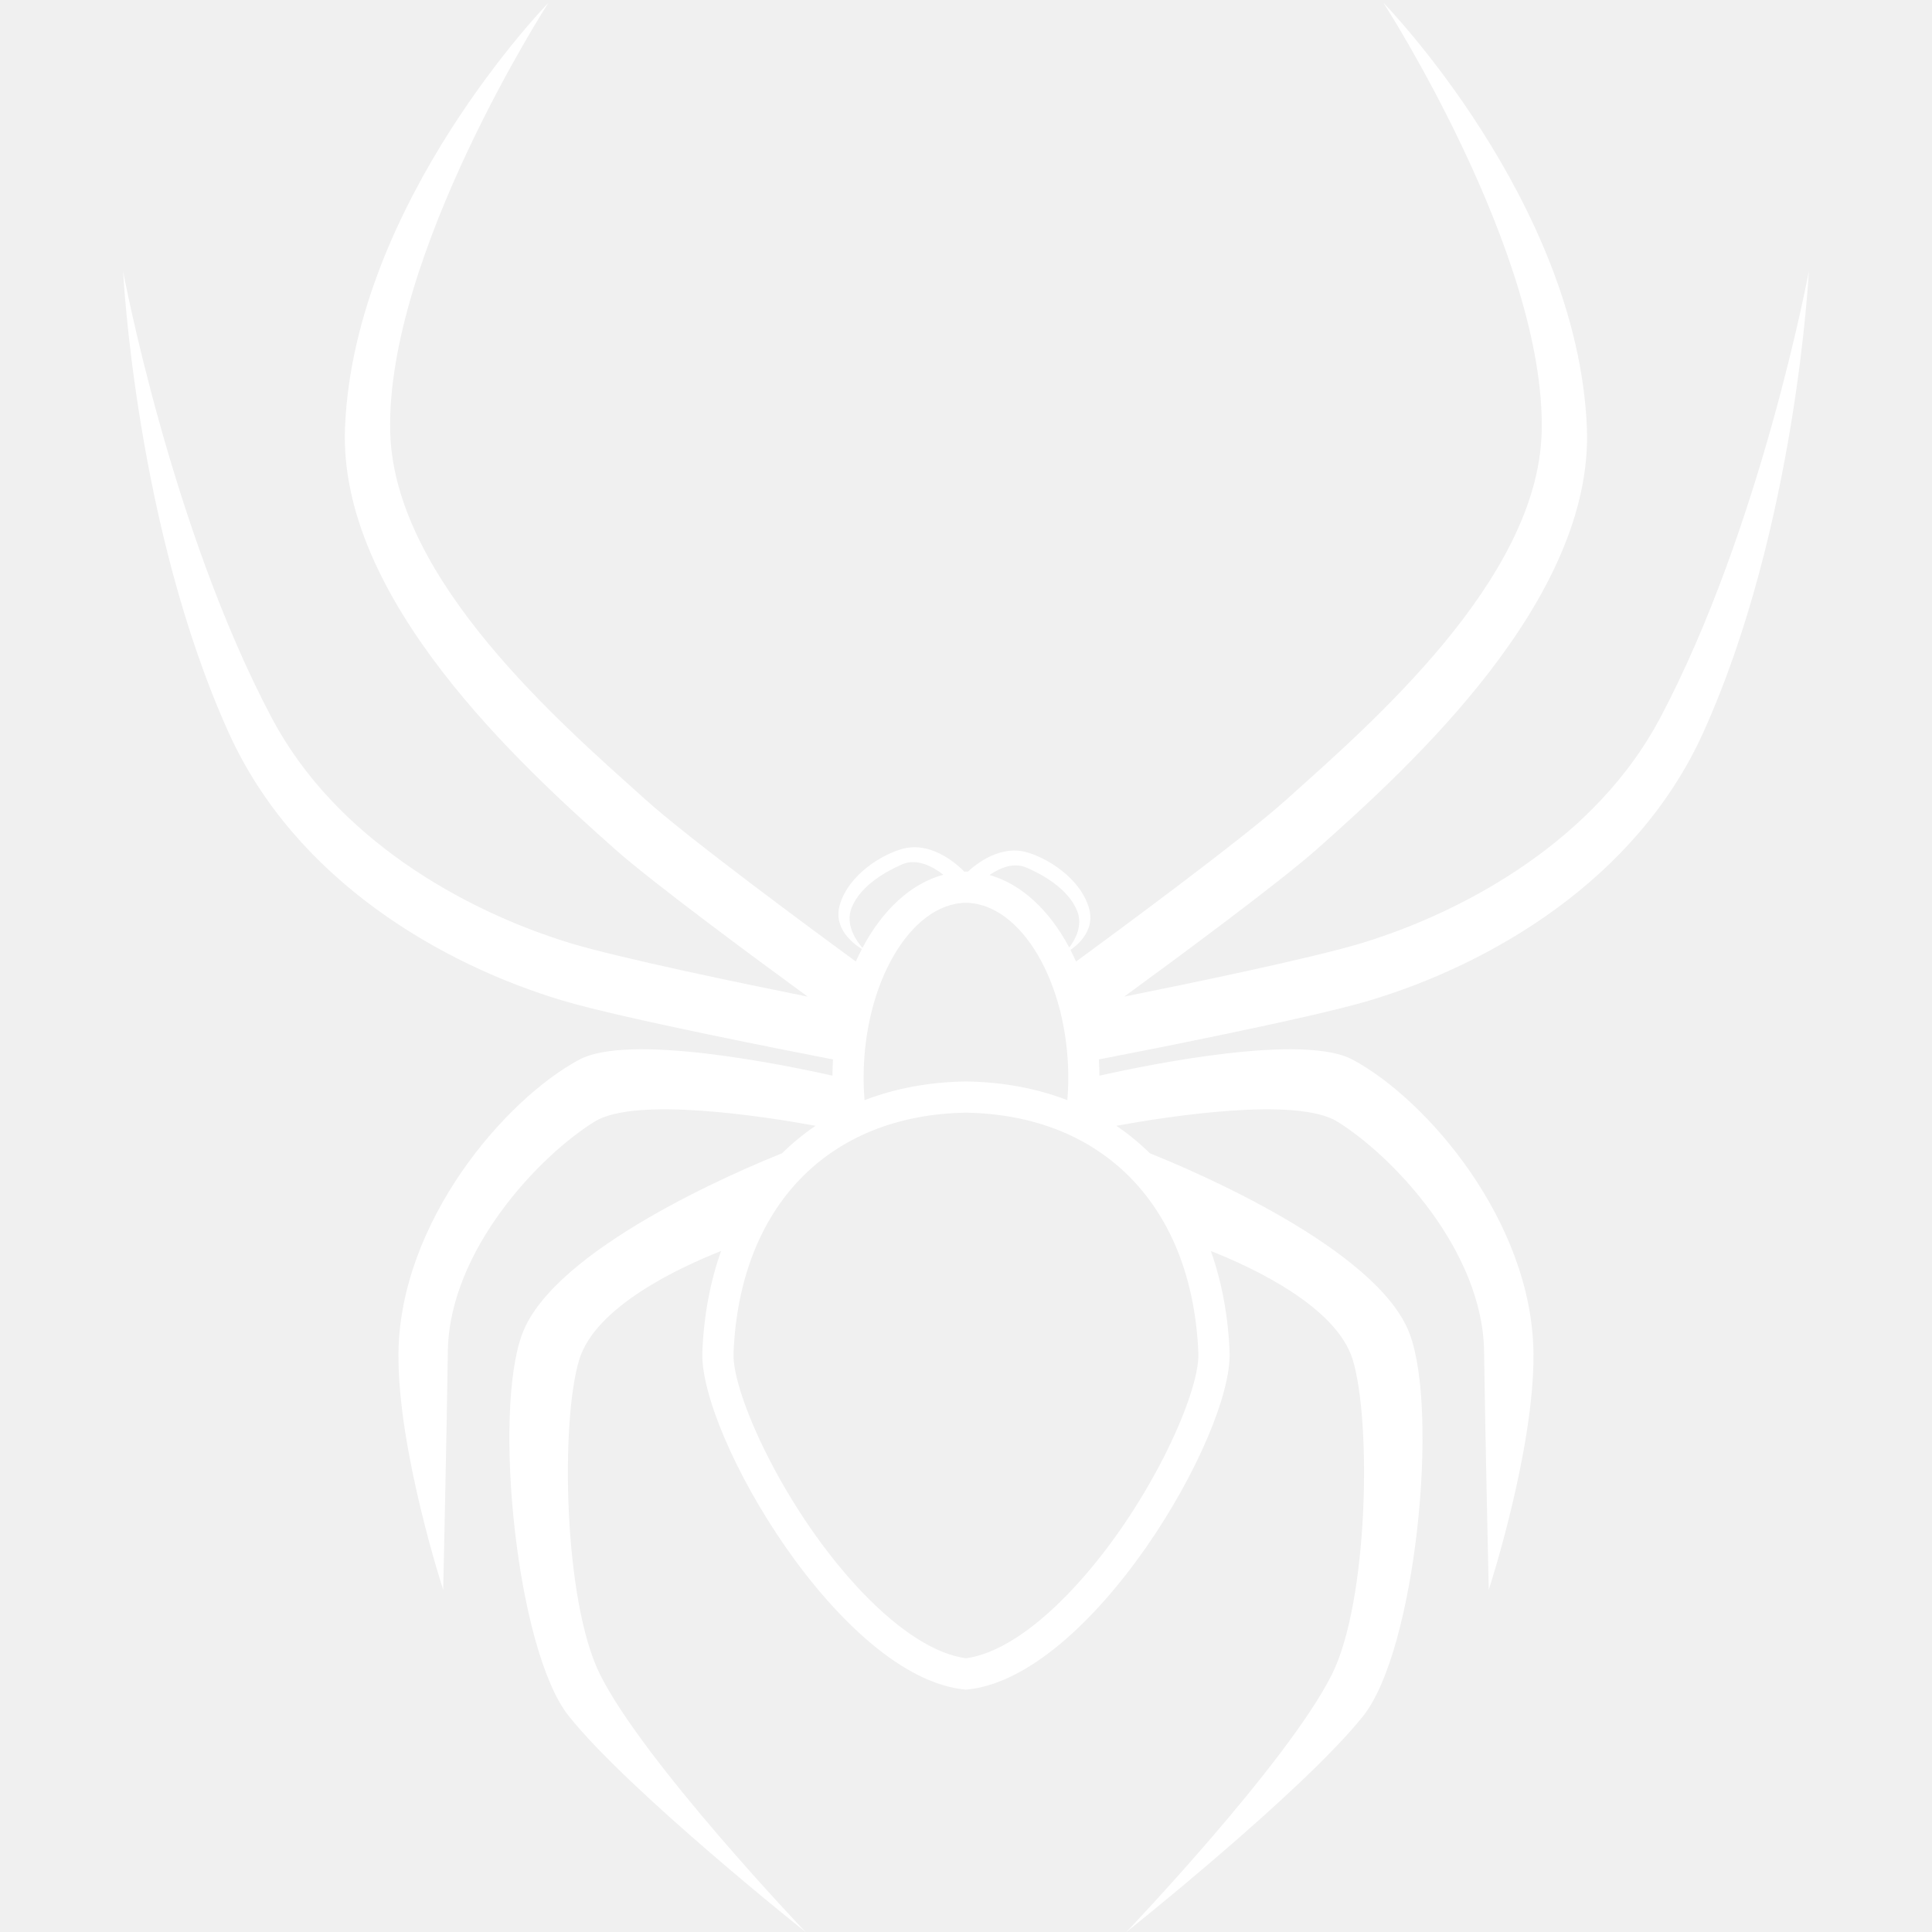
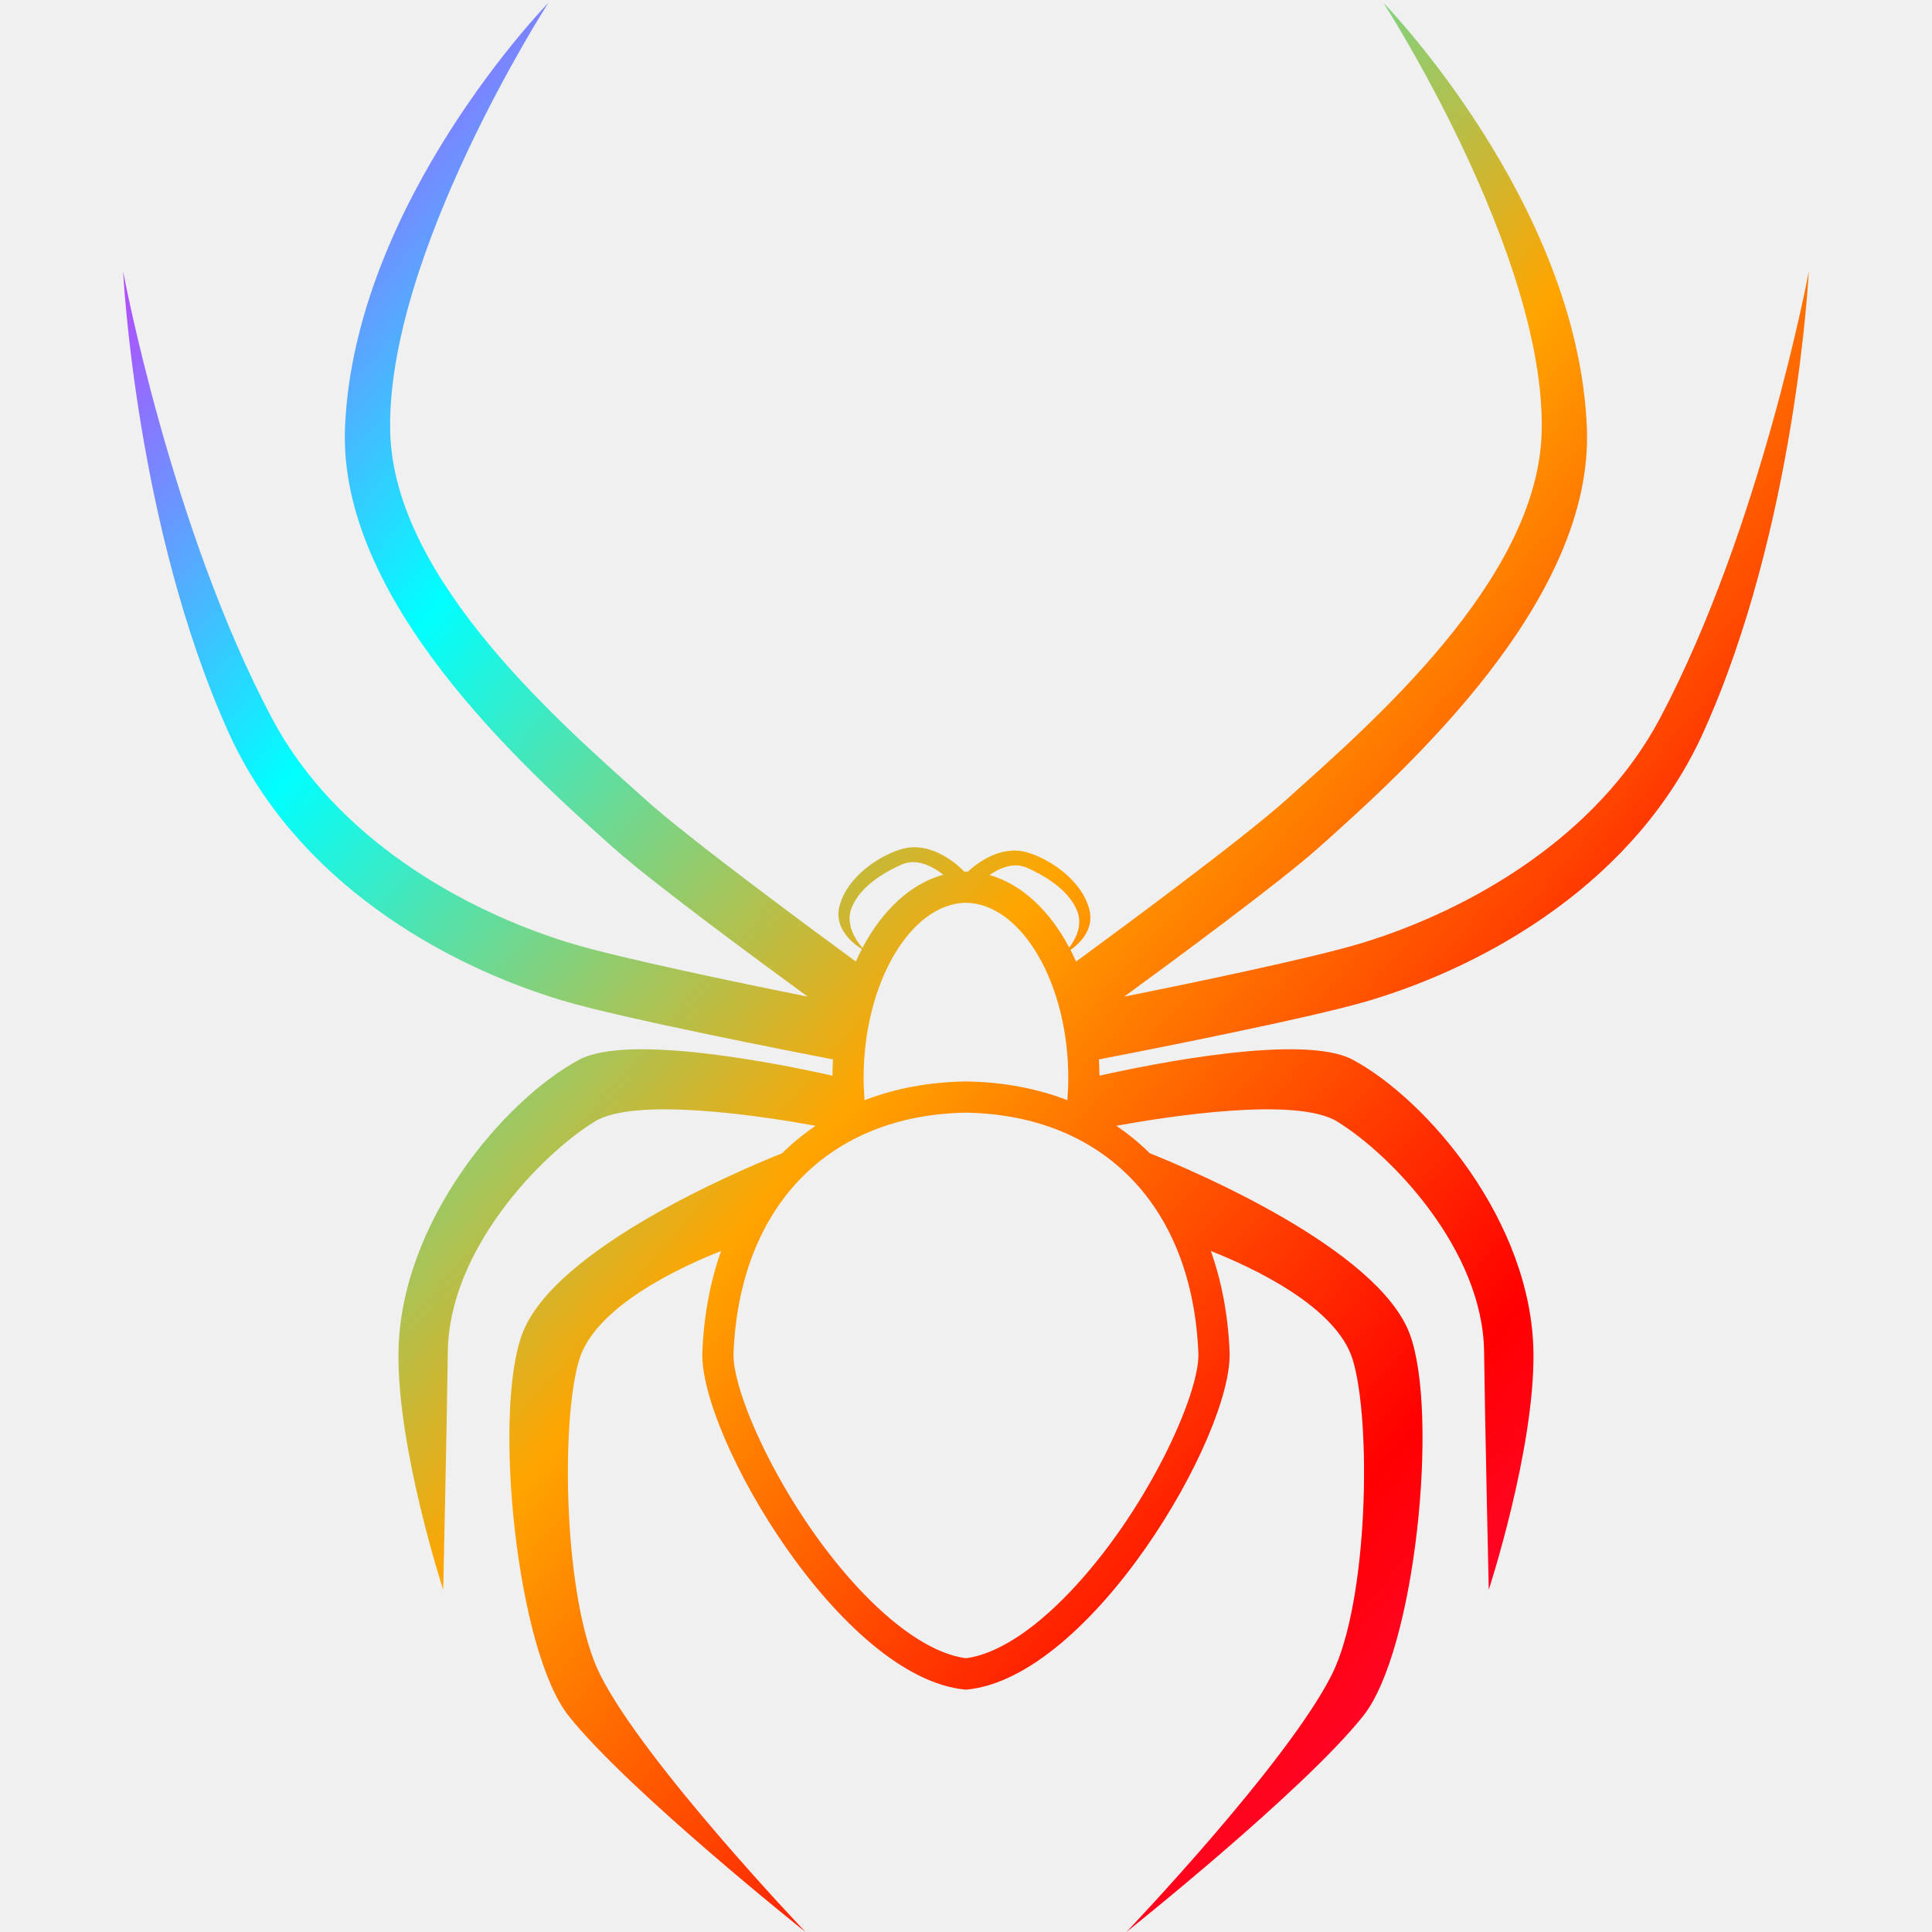
<svg xmlns="http://www.w3.org/2000/svg" viewBox="0 0 1024 1024" version="1.1">
-   <path fill="#fff" d="M879.92 380.537c-33.648 63.523-101.235 101.877-157.863 119.223-26.313 8.045-93.19 21.847-126.208 28.483 27.988-20.446 82.227-60.495 102.176-78.192 49.611-44.071 146.865-132.57 143.049-223.601-4.994-119.55-107.799-224.942-107.799-224.942s86.392 133.926 83.834 227.748c-2.133 78.378-91.208 154.895-135.239 194.507-23.168 20.863-90.368 70.382-111.534 85.879-0.937-2.1-1.924-4.141-2.949-6.133 5.076-3.611 12.994-11.235 9.814-22.145-4.773-16.401-22.91-27.014-33.485-29.779-13.601-3.534-25.804 5.869-30.718 10.405-0.344-0.01-0.683-0.047-1.029-0.049-0.29 0.002-0.579 0.033-0.867 0.041-2.779-2.885-16.697-16.256-32.507-12.147-10.575 2.763-28.699 13.378-33.487 29.779-3.626 12.411 7.108 20.566 11.693 23.405-1.117 2.141-2.184 4.342-3.194 6.609-21.188-15.513-88.366-65.008-111.523-85.865-44.031-39.613-133.092-116.131-135.253-194.507C204.285 135.433 290.651 1.507 290.651 1.507S187.87 106.9 182.864 226.451c-3.804 91.03 93.452 179.529 143.063 223.601 19.941 17.699 74.2 57.752 102.192 78.198-33.006-6.636-99.906-20.442-126.225-28.489-56.642-17.346-124.227-55.699-157.848-119.223-53.538-101.084-78.787-236.678-78.787-236.678s6.634 135.212 55.863 244.284c35.577 78.816 113.64 123.243 177.245 142.229 31.417 9.391 124.198 27.489 143.129 31.145-0.164 2.84-0.26 5.712-0.278 8.611-27.924-6.258-108.122-22.448-134.245-8.462-39.284 21.037-95.106 85.914-95.777 155.689-0.505 51.157 23.705 125.294 23.705 125.294s1.957-87.568 2.462-126.374c0.697-53.523 48.695-103.861 77.857-121.836 21.665-13.341 89.785-2.718 117.053 2.252-6.378 4.319-12.311 9.186-17.763 14.571-22.566 9.025-120.773 50.521-137.699 95.671-15.663 41.734-3.119 167.781 24.663 202.634 31.926 39.994 125.474 114.433 125.474 114.433s-85.478-89.621-108.922-136.497c-19.354-38.736-21.01-134.077-11.025-166.838 8.603-28.229 53.282-48.967 75.186-57.607-5.734 16.139-9.135 34.059-9.926 53.464-1.793 44.031 73.63 173.182 139.711 179.036 66.094-5.855 141.517-135.006 139.738-179.036-0.795-19.405-4.198-37.327-9.937-53.464 21.908 8.64 66.593 29.38 75.196 57.607 9.986 32.761 8.317 128.1-11.039 166.838-23.431 46.877-108.92 136.497-108.92 136.497s93.548-74.44 125.458-114.433c27.795-34.853 40.325-160.899 24.689-202.634-16.957-45.164-115.202-86.673-137.722-95.679-5.45-5.382-11.378-10.245-17.755-14.562 27.268-4.969 95.392-15.593 117.067-2.252 29.149 17.973 77.147 68.311 77.844 121.836 0.505 38.806 2.476 126.374 2.476 126.374s24.196-74.137 23.705-125.294c-0.671-69.773-56.519-134.652-95.806-155.689-26.117-13.99-106.335 2.211-134.245 8.464-0.02-2.9-0.115-5.771-0.278-8.613 18.896-3.65 111.718-21.755 143.155-31.149 63.579-18.986 141.654-63.413 177.218-142.229 49.229-109.071 55.889-244.284 55.889-244.284S933.429 279.453 879.92 380.537zM511.969 478.476c29.45 0.452 54.247 42.746 54.247 92.822 0 3.994-0.192 7.947-0.491 11.818-16.074-6.209-34.1-9.63-53.757-9.928-19.642 0.301-37.656 3.72-53.742 9.928-0.315-3.869-0.493-7.824-0.493-11.818C457.732 521.222 482.532 478.927 511.969 478.476zM544.098 459.86c7.716 3.337 22.078 10.902 26.879 23.102 2.996 7.646-1.047 15.018-4.247 19.256-10.464-19.695-25.313-33.66-42.258-38.444C529.957 460.013 537.245 456.885 544.098 459.86zM451.344 481.212c4.787-12.2 19.149-19.75 26.851-23.102 7.822-3.372 16.192 1.151 21.818 5.511-17.223 4.646-32.313 18.773-42.894 38.771C453.994 498.817 447.816 490.214 451.344 481.212zM635.157 717.207c0.89 21.501-27.534 84.368-68.624 127.141-19.63 20.464-38.793 32.528-54.564 34.552-15.759-2.025-34.908-14.088-54.577-34.552-41.049-42.773-69.474-105.64-68.613-127.141 3.188-77.681 50.296-126.268 123.19-127.47C584.873 590.94 631.996 639.526 635.157 717.207z" />
+   <defs>
+     <linearGradient id="grad1" x1="0%" y1="0%" x2="100%" y2="100%">
+       <stop offset="0%" style="stop-color:rgb(255,0,255);stop-opacity:1" />
+       <stop offset="25%" style="stop-color:rgb(0,255,255);stop-opacity:1" />
+       <stop offset="50%" style="stop-color:rgb(255,165,0);stop-opacity:1" />
+       <stop offset="75%" style="stop-color:rgb(255,0,0);stop-opacity:1" />
+       <stop offset="100%" style="stop-color:rgb(255,20,147);stop-opacity:1" />
+     </linearGradient>
+   </defs>
+   <path fill="url(#grad1)" d="M879.92 380.537c-33.648 63.523-101.235 101.877-157.863 119.223-26.313 8.045-93.19 21.847-126.208 28.483 27.988-20.446 82.227-60.495 102.176-78.192 49.611-44.071 146.865-132.57 143.049-223.601-4.994-119.55-107.799-224.942-107.799-224.942s86.392 133.926 83.834 227.748c-2.133 78.378-91.208 154.895-135.239 194.507-23.168 20.863-90.368 70.382-111.534 85.879-0.937-2.1-1.924-4.141-2.949-6.133 5.076-3.611 12.994-11.235 9.814-22.145-4.773-16.401-22.91-27.014-33.485-29.779-13.601-3.534-25.804 5.869-30.718 10.405-0.344-0.01-0.683-0.047-1.029-0.049-0.29 0.002-0.579 0.033-0.867 0.041-2.779-2.885-16.697-16.256-32.507-12.147-10.575 2.763-28.699 13.378-33.487 29.779-3.626 12.411 7.108 20.566 11.693 23.405-1.117 2.141-2.184 4.342-3.194 6.609-21.188-15.513-88.366-65.008-111.523-85.865-44.031-39.613-133.092-116.131-135.253-194.507C204.285 135.433 290.651 1.507 290.651 1.507S187.87 106.9 182.864 226.451c-3.804 91.03 93.452 179.529 143.063 223.601 19.941 17.699 74.2 57.752 102.192 78.198-33.006-6.636-99.906-20.442-126.225-28.489-56.642-17.346-124.227-55.699-157.848-119.223-53.538-101.084-78.787-236.678-78.787-236.678s6.634 135.212 55.863 244.284c35.577 78.816 113.64 123.243 177.245 142.229 31.417 9.391 124.198 27.489 143.129 31.145-0.164 2.84-0.26 5.712-0.278 8.611-27.924-6.258-108.122-22.448-134.245-8.462-39.284 21.037-95.106 85.914-95.777 155.689-0.505 51.157 23.705 125.294 23.705 125.294s1.957-87.568 2.462-126.374c0.697-53.523 48.695-103.861 77.857-121.836 21.665-13.341 89.785-2.718 117.053 2.252-6.378 4.319-12.311 9.186-17.763 14.571-22.566 9.025-120.773 50.521-137.699 95.671-15.663 41.734-3.119 167.781 24.663 202.634 31.926 39.994 125.474 114.433 125.474 114.433s-85.478-89.621-108.922-136.497c-19.354-38.736-21.01-134.077-11.025-166.838 8.603-28.229 53.282-48.967 75.186-57.607-5.734 16.139-9.135 34.059-9.926 53.464-1.793 44.031 73.63 173.182 139.711 179.036 66.094-5.855 141.517-135.006 139.738-179.036-0.795-19.405-4.198-37.327-9.937-53.464 21.908 8.64 66.593 29.38 75.196 57.607 9.986 32.761 8.317 128.1-11.039 166.838-23.431 46.877-108.92 136.497-108.92 136.497s93.548-74.44 125.458-114.433c27.795-34.853 40.325-160.899 24.689-202.634-16.957-45.164-115.202-86.673-137.722-95.679-5.45-5.382-11.378-10.245-17.755-14.562 27.268-4.969 95.392-15.593 117.067-2.252 29.149 17.973 77.147 68.311 77.844 121.836 0.505 38.806 2.476 126.374 2.476 126.374s24.196-74.137 23.705-125.294c-0.671-69.773-56.519-134.652-95.806-155.689-26.117-13.99-106.335 2.211-134.245 8.464-0.02-2.9-0.115-5.771-0.278-8.613 18.896-3.65 111.718-21.755 143.155-31.149 63.579-18.986 141.654-63.413 177.218-142.229 49.229-109.071 55.889-244.284 55.889-244.284S933.429 279.453 879.92 380.537zM511.969 478.476c29.45 0.452 54.247 42.746 54.247 92.822 0 3.994-0.192 7.947-0.491 11.818-16.074-6.209-34.1-9.63-53.757-9.928-19.642 0.301-37.656 3.72-53.742 9.928-0.315-3.869-0.493-7.824-0.493-11.818C457.732 521.222 482.532 478.927 511.969 478.476zM544.098 459.86c7.716 3.337 22.078 10.902 26.879 23.102 2.996 7.646-1.047 15.018-4.247 19.256-10.464-19.695-25.313-33.66-42.258-38.444C529.957 460.013 537.245 456.885 544.098 459.86zM451.344 481.212c4.787-12.2 19.149-19.75 26.851-23.102 7.822-3.372 16.192 1.151 21.818 5.511-17.223 4.646-32.313 18.773-42.894 38.771C453.994 498.817 447.816 490.214 451.344 481.212zM635.157 717.207c0.89 21.501-27.534 84.368-68.624 127.141-19.63 20.464-38.793 32.528-54.564 34.552-15.759-2.025-34.908-14.088-54.577-34.552-41.049-42.773-69.474-105.64-68.613-127.141 3.188-77.681 50.296-126.268 123.19-127.47C584.873 590.94 631.996 639.526 635.157 717.207z" />
</svg>
